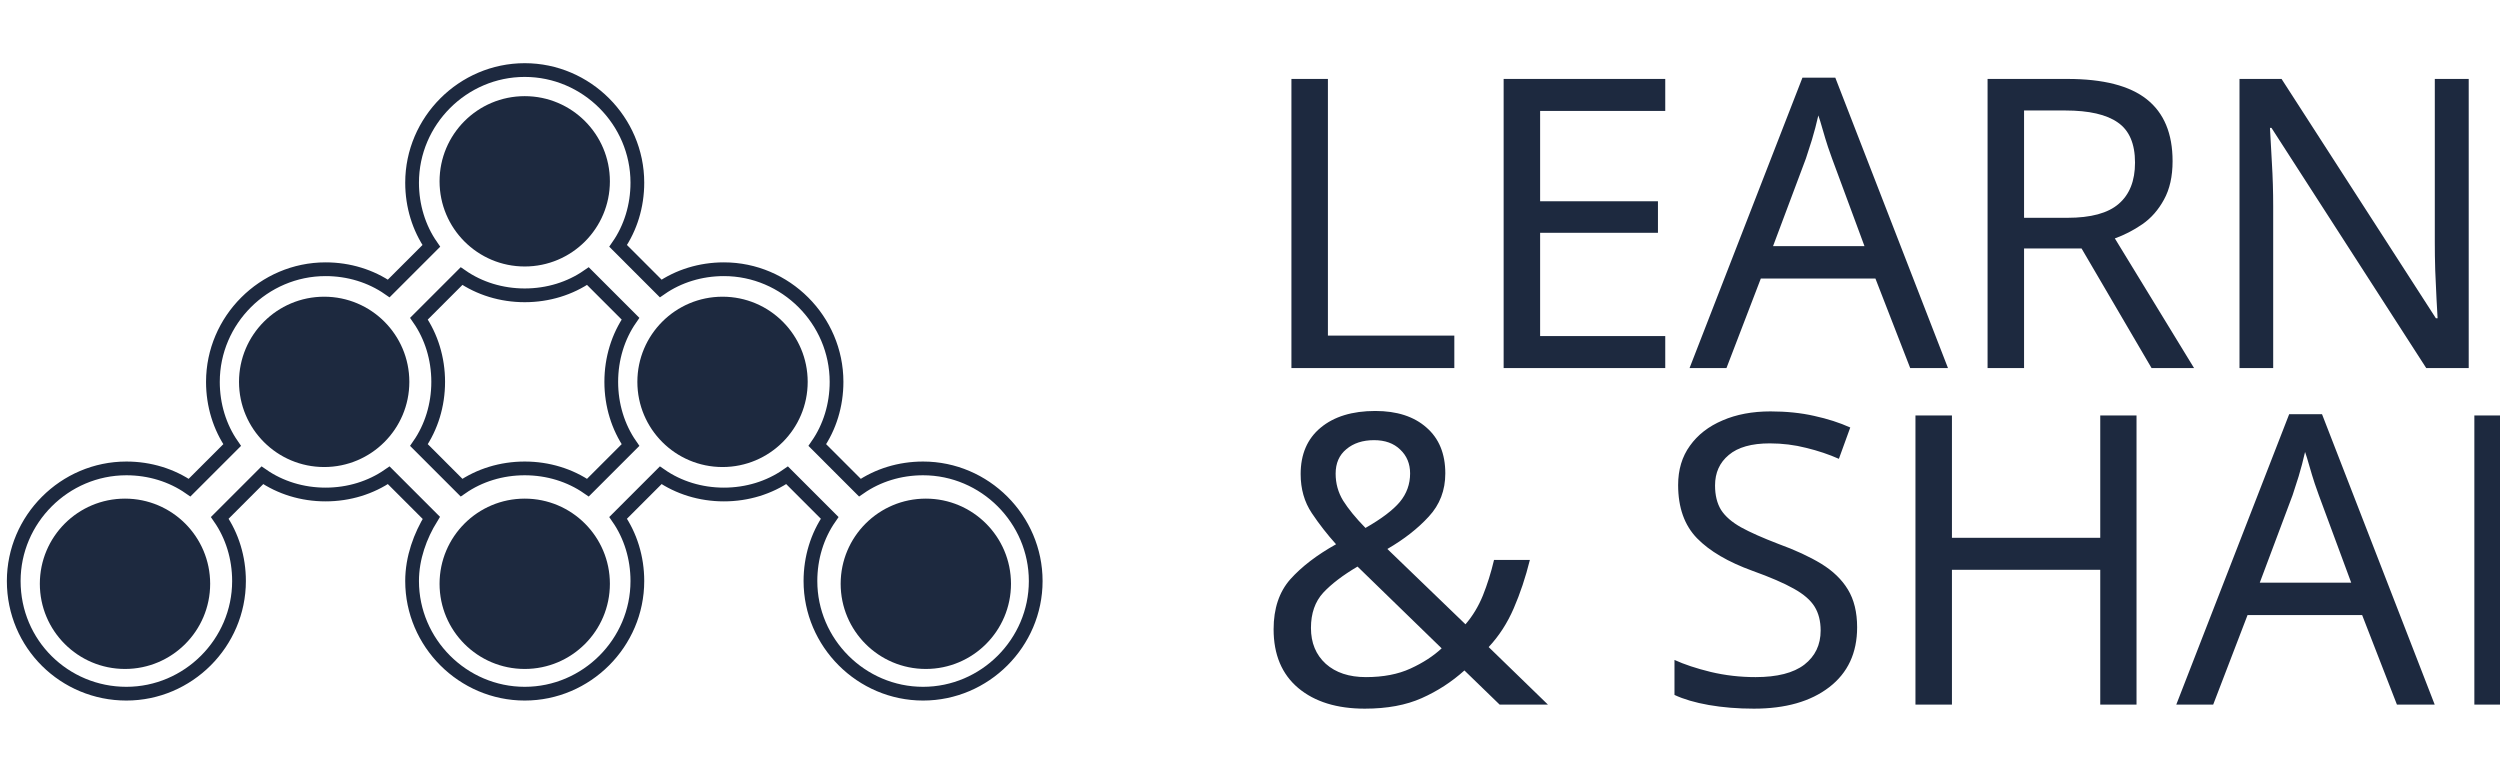
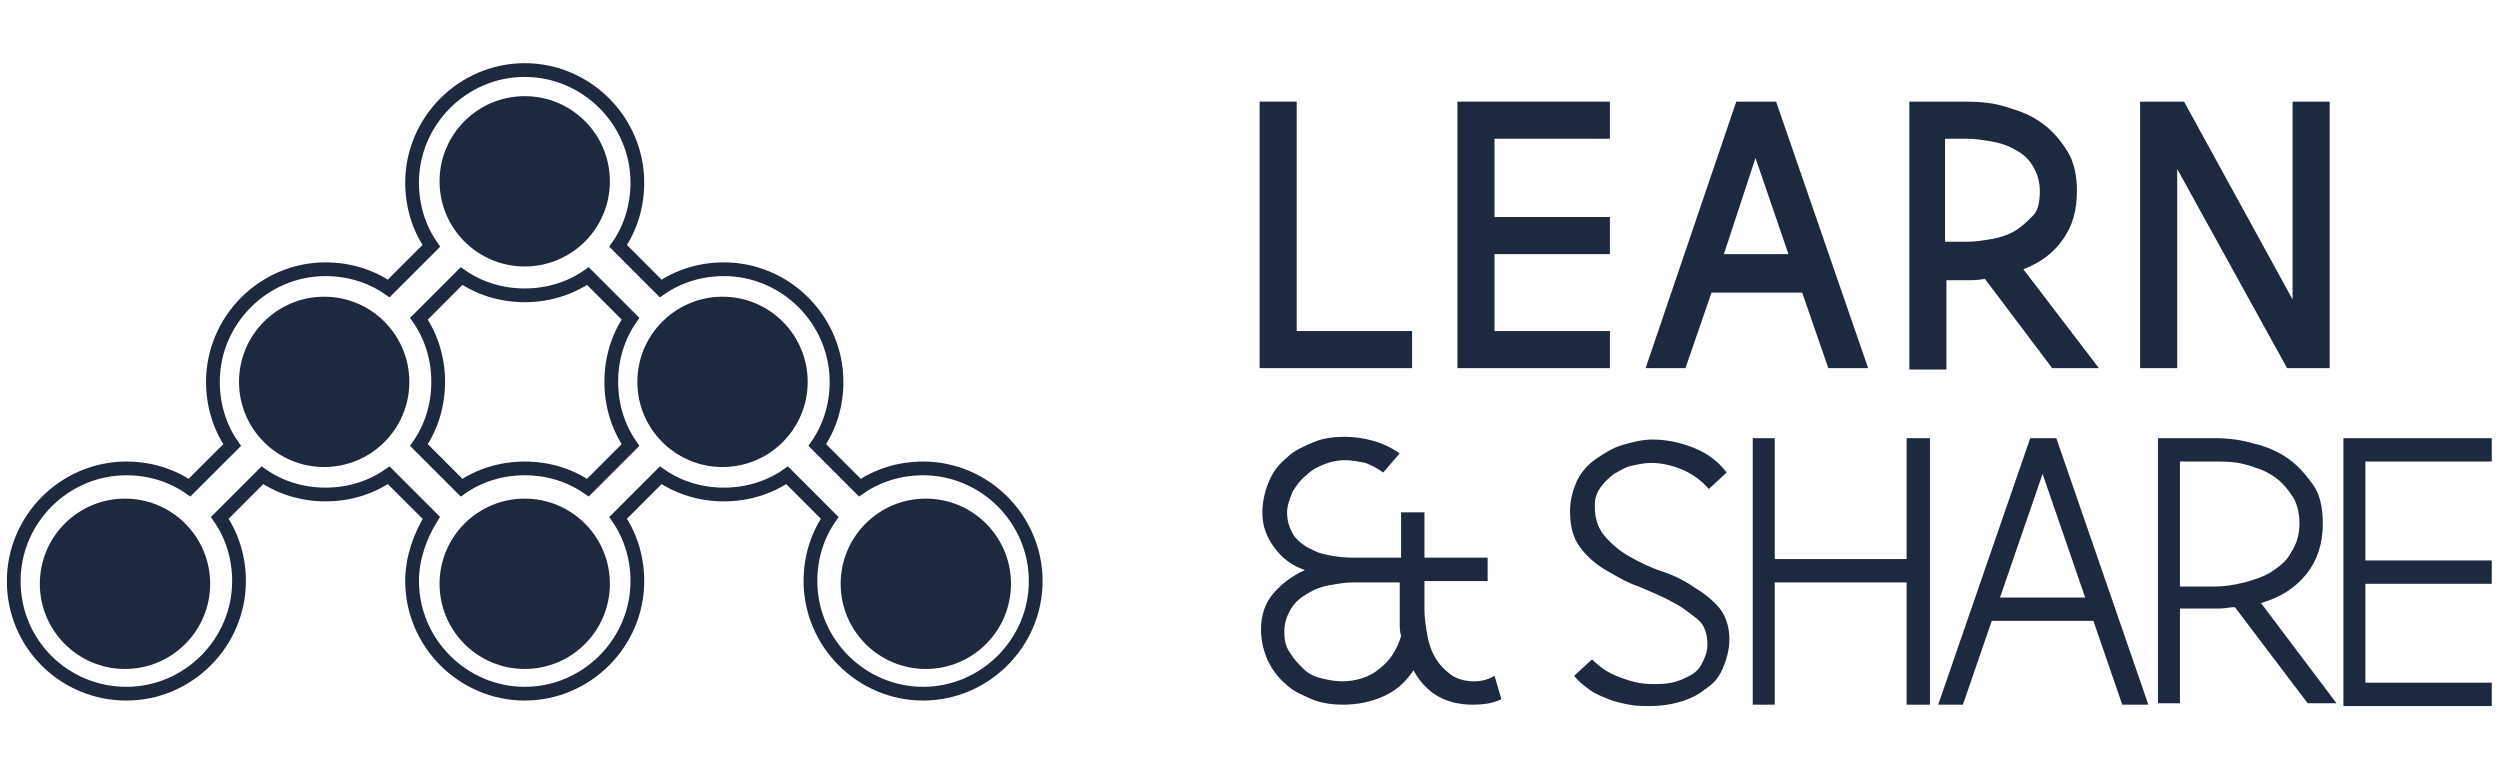
- <svg xmlns="http://www.w3.org/2000/svg" version="1.1" id="Calque_1" x="0px" y="0px" viewBox="0 0 182 57" style="enable-background:new 0 0 182 57;" xml:space="preserve">
+ <svg xmlns="http://www.w3.org/2000/svg" version="1.1" id="Calque_1" x="0px" y="0px" viewBox="-14 53 182 57" style="enable-background:new -14 53 182 57;" xml:space="preserve">
  <style type="text/css">
	.st0{fill:none;stroke:#1D293F;stroke-miterlimit:10;}
	.st1{fill:#1D293F;}
- 	.st2{font-family:'Morningtype-Bold';}
- 	.st3{font-size:29.482px;}
- 	.st4{font-family:'Morningtype-Light';}
+ 	.st2{enable-background:new    ;}
</style>
-   <path class="st0" d="M9.2,50.5c4.5,0,8.2-3.7,8.2-8.2c0-1.7-0.5-3.3-1.4-4.6l3.1-3.1c1.3,0.9,2.9,1.4,4.6,1.4c1.7,0,3.3-0.5,4.6-1.4  l3.1,3.1C30.6,39,30,40.6,30,42.3c0,4.5,3.7,8.2,8.2,8.2c4.5,0,8.2-3.7,8.2-8.2c0-1.7-0.5-3.3-1.4-4.6l3.1-3.1  c1.3,0.9,2.9,1.4,4.6,1.4c1.7,0,3.3-0.5,4.6-1.4l3.1,3.1c-0.9,1.3-1.4,2.9-1.4,4.6c0,4.5,3.7,8.2,8.2,8.2c4.5,0,8.2-3.7,8.2-8.2  c0-4.5-3.7-8.2-8.2-8.2c-1.7,0-3.3,0.5-4.6,1.4l-3.1-3.1c0.9-1.3,1.4-2.9,1.4-4.6c0-4.5-3.7-8.2-8.2-8.2c-1.7,0-3.3,0.5-4.6,1.4  L45,17.9c0.9-1.3,1.4-2.9,1.4-4.6c0-4.5-3.7-8.2-8.2-8.2c-4.5,0-8.2,3.7-8.2,8.2c0,1.7,0.5,3.3,1.4,4.6l-3.1,3.1  c-1.3-0.9-2.9-1.4-4.6-1.4c-4.5,0-8.2,3.7-8.2,8.2c0,1.7,0.5,3.3,1.4,4.6l-3.1,3.1c-1.3-0.9-2.9-1.4-4.6-1.4c-4.5,0-8.2,3.7-8.2,8.2  C1,46.9,4.7,50.5,9.2,50.5z M30.5,23.2l3.1-3.1c1.3,0.9,2.9,1.4,4.6,1.4c1.7,0,3.3-0.5,4.6-1.4l3.1,3.1c-0.9,1.3-1.4,2.9-1.4,4.6  c0,1.7,0.5,3.3,1.4,4.6l-3.1,3.1c-1.3-0.9-2.9-1.4-4.6-1.4c-1.7,0-3.3,0.5-4.6,1.4l-3.1-3.1c0.9-1.3,1.4-2.9,1.4-4.6  C31.9,26.1,31.4,24.5,30.5,23.2z" />
-   <circle class="st1" cx="67.4" cy="42.5" r="6.2" />
-   <circle class="st1" cx="38.2" cy="42.5" r="6.2" />
-   <circle class="st1" cx="52.6" cy="27.8" r="6.2" />
-   <circle class="st1" cx="23.6" cy="27.8" r="6.2" />
-   <circle class="st1" cx="38.2" cy="13.2" r="6.2" />
-   <circle class="st1" cx="9.1" cy="42.5" r="6.2" />
-   <text transform="matrix(1 0 0 1 91.1561 26.7935)">
-     <tspan x="0" y="0" class="st1 st2 st3">LEARN</tspan>
-     <tspan x="0" y="24.5" class="st1 st4 st3">&amp; SHARE</tspan>
-   </text>
+   <path class="st0" d="M-4.8,103.5c4.5,0,8.2-3.7,8.2-8.2c0-1.7-0.5-3.3-1.4-4.6l3.1-3.1C6.4,88.5,8,89,9.7,89s3.3-0.5,4.6-1.4  l3.1,3.1C16.6,92,16,93.6,16,95.3c0,4.5,3.7,8.2,8.2,8.2s8.2-3.7,8.2-8.2c0-1.7-0.5-3.3-1.4-4.6l3.1-3.1c1.3,0.9,2.9,1.4,4.6,1.4  c1.7,0,3.3-0.5,4.6-1.4l3.1,3.1C45.5,92,45,93.6,45,95.3c0,4.5,3.7,8.2,8.2,8.2s8.2-3.7,8.2-8.2s-3.7-8.2-8.2-8.2  c-1.7,0-3.3,0.5-4.6,1.4l-3.1-3.1c0.9-1.3,1.4-2.9,1.4-4.6c0-4.5-3.7-8.2-8.2-8.2c-1.7,0-3.3,0.5-4.6,1.4L31,70.9  c0.9-1.3,1.4-2.9,1.4-4.6c0-4.5-3.7-8.2-8.2-8.2S16,61.8,16,66.3c0,1.7,0.5,3.3,1.4,4.6L14.3,74c-1.3-0.9-2.9-1.4-4.6-1.4  c-4.5,0-8.2,3.7-8.2,8.2c0,1.7,0.5,3.3,1.4,4.6l-3.1,3.1c-1.3-0.9-2.9-1.4-4.6-1.4c-4.5,0-8.2,3.7-8.2,8.2  C-13,99.9-9.3,103.5-4.8,103.5z M16.5,76.2l3.1-3.1c1.3,0.9,2.9,1.4,4.6,1.4c1.7,0,3.3-0.5,4.6-1.4l3.1,3.1  c-0.9,1.3-1.4,2.9-1.4,4.6c0,1.7,0.5,3.3,1.4,4.6l-3.1,3.1c-1.3-0.9-2.9-1.4-4.6-1.4c-1.7,0-3.3,0.5-4.6,1.4l-3.1-3.1  c0.9-1.3,1.4-2.9,1.4-4.6C17.9,79.1,17.4,77.5,16.5,76.2z" />
+   <circle class="st1" cx="53.4" cy="95.5" r="6.2" />
+   <circle class="st1" cx="24.2" cy="95.5" r="6.2" />
+   <circle class="st1" cx="38.6" cy="80.8" r="6.2" />
+   <circle class="st1" cx="9.6" cy="80.8" r="6.2" />
+   <circle class="st1" cx="24.2" cy="66.2" r="6.2" />
+   <circle class="st1" cx="-4.9" cy="95.5" r="6.2" />
+   <g class="st2">
+     <path class="st1" d="M77.7,60.4h2.7v16.7h8.4v2.7H77.7V60.4z" />
+     <path class="st1" d="M92.1,79.8V60.4h11.1v2.7h-8.4v5.7h8.4v2.7h-8.4v5.6h8.4v2.7H92.1z" />
+     <path class="st1" d="M115.3,60.4l6.7,19.4h-2.9l-1.9-5.5h-6.6l-1.9,5.5h-2.9l6.6-19.4H115.3z M111.5,71.5h4.7l-2.4-7L111.5,71.5z" />
+     <path class="st1" d="M124.9,60.4h4.3c1,0,2,0.1,2.9,0.4c1,0.3,1.8,0.6,2.6,1.2c0.7,0.5,1.3,1.2,1.8,2s0.7,1.8,0.7,2.9   c0,1.4-0.3,2.5-1,3.5c-0.7,1-1.6,1.7-2.9,2.2l5.5,7.2h-3.4l-4.9-6.5c-0.5,0.1-0.9,0.1-1.4,0.1c-0.2,0-0.5,0-0.7,0   c-0.2,0-0.5,0-0.7,0v6.5h-2.7V60.4z M127.6,63.1v7.5h1.6c0.6,0,1.2-0.1,1.8-0.2c0.6-0.1,1.2-0.3,1.7-0.6c0.5-0.3,0.9-0.7,1.3-1.1   s0.5-1.1,0.5-1.8c0-0.7-0.2-1.3-0.5-1.8c-0.3-0.5-0.7-0.9-1.3-1.2c-0.5-0.3-1.1-0.5-1.7-0.6s-1.2-0.2-1.8-0.2H127.6z" />
+     <path class="st1" d="M141.9,60.4h3.1l7.9,14.4V60.4h2.7v19.4h-3.1l-8-14.5v14.5h-2.7V60.4z" />
+   </g>
+   <g class="st2">
+     <path class="st1" d="M95.3,103.9c-0.6,0.3-1.3,0.4-2.1,0.4c-0.9,0-1.8-0.2-2.5-0.6s-1.3-1-1.8-1.9c-0.6,0.9-1.3,1.5-2.2,1.9   c-0.9,0.4-1.9,0.6-2.9,0.6c-0.8,0-1.6-0.1-2.3-0.4c-0.7-0.3-1.4-0.6-1.9-1.1c-0.6-0.5-1-1.1-1.3-1.7c-0.3-0.7-0.5-1.4-0.5-2.3   c0-1,0.3-1.9,0.9-2.6c0.6-0.7,1.4-1.3,2.3-1.7c-0.9-0.3-1.6-0.8-2.2-1.6s-0.9-1.6-0.9-2.6c0-0.8,0.2-1.6,0.5-2.3s0.7-1.2,1.3-1.7   c0.5-0.5,1.2-0.8,1.9-1.1c0.7-0.3,1.5-0.4,2.3-0.4c0.7,0,1.4,0.1,2.1,0.3c0.7,0.2,1.3,0.5,1.9,0.9l-1.2,1.4   c-0.4-0.3-0.8-0.5-1.3-0.7c-0.5-0.1-1-0.2-1.5-0.2c-0.5,0-1,0.1-1.5,0.3s-0.9,0.4-1.3,0.8c-0.4,0.3-0.7,0.7-1,1.2   c-0.2,0.5-0.4,1-0.4,1.5c0,0.7,0.2,1.2,0.5,1.7c0.3,0.4,0.8,0.8,1.3,1c0.5,0.3,1.1,0.4,1.7,0.5c0.6,0.1,1.2,0.1,1.7,0.1h3.1v-3.3   h1.7v3.3h4.6v1.7h-4.6v2.1c0,0.6,0.1,1.2,0.2,1.8s0.3,1.2,0.6,1.7c0.3,0.5,0.7,0.9,1.1,1.2s1,0.5,1.7,0.5c0.5,0,1-0.1,1.5-0.4   L95.3,103.9z M83.7,102.6c1,0,2-0.3,2.7-0.9c0.8-0.6,1.3-1.4,1.6-2.4c-0.1-0.3-0.1-0.7-0.1-1s0-0.7,0-1c0-0.3,0-0.7,0-1   s0-0.6,0-0.9h-3.4c-0.6,0-1.1,0.1-1.7,0.2s-1.1,0.3-1.6,0.6c-0.5,0.3-0.9,0.6-1.2,1.1c-0.3,0.5-0.5,1-0.5,1.7   c0,0.6,0.1,1.1,0.4,1.5c0.3,0.5,0.6,0.8,1,1.2s0.9,0.6,1.4,0.7C82.7,102.5,83.2,102.6,83.7,102.6z" />
+     <path class="st1" d="M102.1,89.8c0,0.9,0.2,1.6,0.7,2.2c0.5,0.6,1.1,1.1,1.8,1.5c0.7,0.4,1.5,0.8,2.4,1.1c0.9,0.3,1.7,0.7,2.4,1.2   c0.7,0.4,1.4,1,1.8,1.5s0.7,1.3,0.7,2.2c0,0.8-0.2,1.5-0.5,2.2s-0.7,1.1-1.3,1.5c-0.5,0.4-1.1,0.7-1.8,0.9   c-0.7,0.2-1.4,0.3-2.2,0.3c-0.5,0-1,0-1.5-0.1c-0.5-0.1-1-0.2-1.5-0.4c-0.5-0.2-1-0.4-1.4-0.7c-0.4-0.3-0.8-0.6-1.1-1l1.3-1.2   c0.6,0.6,1.2,1,2,1.3c0.8,0.3,1.5,0.5,2.4,0.5c0.5,0,0.9,0,1.4-0.1c0.5-0.1,0.9-0.3,1.3-0.5c0.4-0.2,0.7-0.5,0.9-0.9   c0.2-0.4,0.4-0.8,0.4-1.4c0-0.7-0.2-1.4-0.7-1.8s-1.1-0.9-1.9-1.3c-0.7-0.4-1.5-0.7-2.4-1.1c-0.9-0.3-1.7-0.8-2.4-1.2   s-1.4-1-1.9-1.7c-0.5-0.7-0.7-1.5-0.7-2.6c0-0.8,0.2-1.5,0.5-2.2c0.3-0.6,0.8-1.2,1.4-1.6c0.6-0.4,1.2-0.8,1.9-1   c0.7-0.2,1.4-0.4,2.2-0.4c1,0,2,0.2,3,0.6c1,0.4,1.8,1,2.4,1.8l-1.3,1.2c-0.5-0.6-1.2-1.1-1.9-1.4c-0.7-0.3-1.5-0.5-2.3-0.5   c-0.5,0-0.9,0.1-1.4,0.2c-0.5,0.1-0.9,0.4-1.3,0.6c-0.4,0.3-0.7,0.6-1,1C102.3,88.8,102.1,89.2,102.1,89.8z" />
+     <path class="st1" d="M124.8,95.4h-9.6v8.9h-1.6V84.9h1.6v8.8h9.6v-8.8h1.7v19.4h-1.7V95.4z" />
+     <path class="st1" d="M135.7,84.9l6.7,19.4h-1.9l-2.1-6.1h-7.4l-2.1,6.1h-1.8l6.7-19.4H135.7z M131.6,96.5h6.2l-3.1-9L131.6,96.5z" />
+     <path class="st1" d="M143.1,84.9h4.1c1,0,1.9,0.1,2.9,0.4c0.9,0.2,1.8,0.6,2.5,1.1c0.7,0.5,1.3,1.2,1.8,1.9s0.7,1.7,0.7,2.8   c0,1.5-0.4,2.7-1.2,3.7c-0.8,1-1.9,1.7-3.3,2.1l5.5,7.3H154l-5.3-7c-0.4,0-0.7,0.1-1.1,0.1c-0.4,0-0.7,0-1.1,0c-0.3,0-0.6,0-0.9,0   s-0.6,0-0.9,0v6.9h-1.6V84.9z M144.7,86.5v9.2h2.5c0.7,0,1.4-0.1,2.2-0.3c0.7-0.2,1.4-0.4,2-0.8c0.6-0.4,1.1-0.8,1.4-1.4   c0.4-0.6,0.6-1.3,0.6-2.1c0-0.8-0.2-1.6-0.6-2.1c-0.4-0.6-0.9-1.1-1.4-1.4c-0.6-0.4-1.3-0.6-2-0.8s-1.5-0.2-2.2-0.2H144.7z" />
+     <path class="st1" d="M156.6,104.3V84.9h10.8v1.7h-9.2v7.2h9.2v1.7h-9.2v7.2h9.2v1.7H156.6z" />
+   </g>
</svg>
